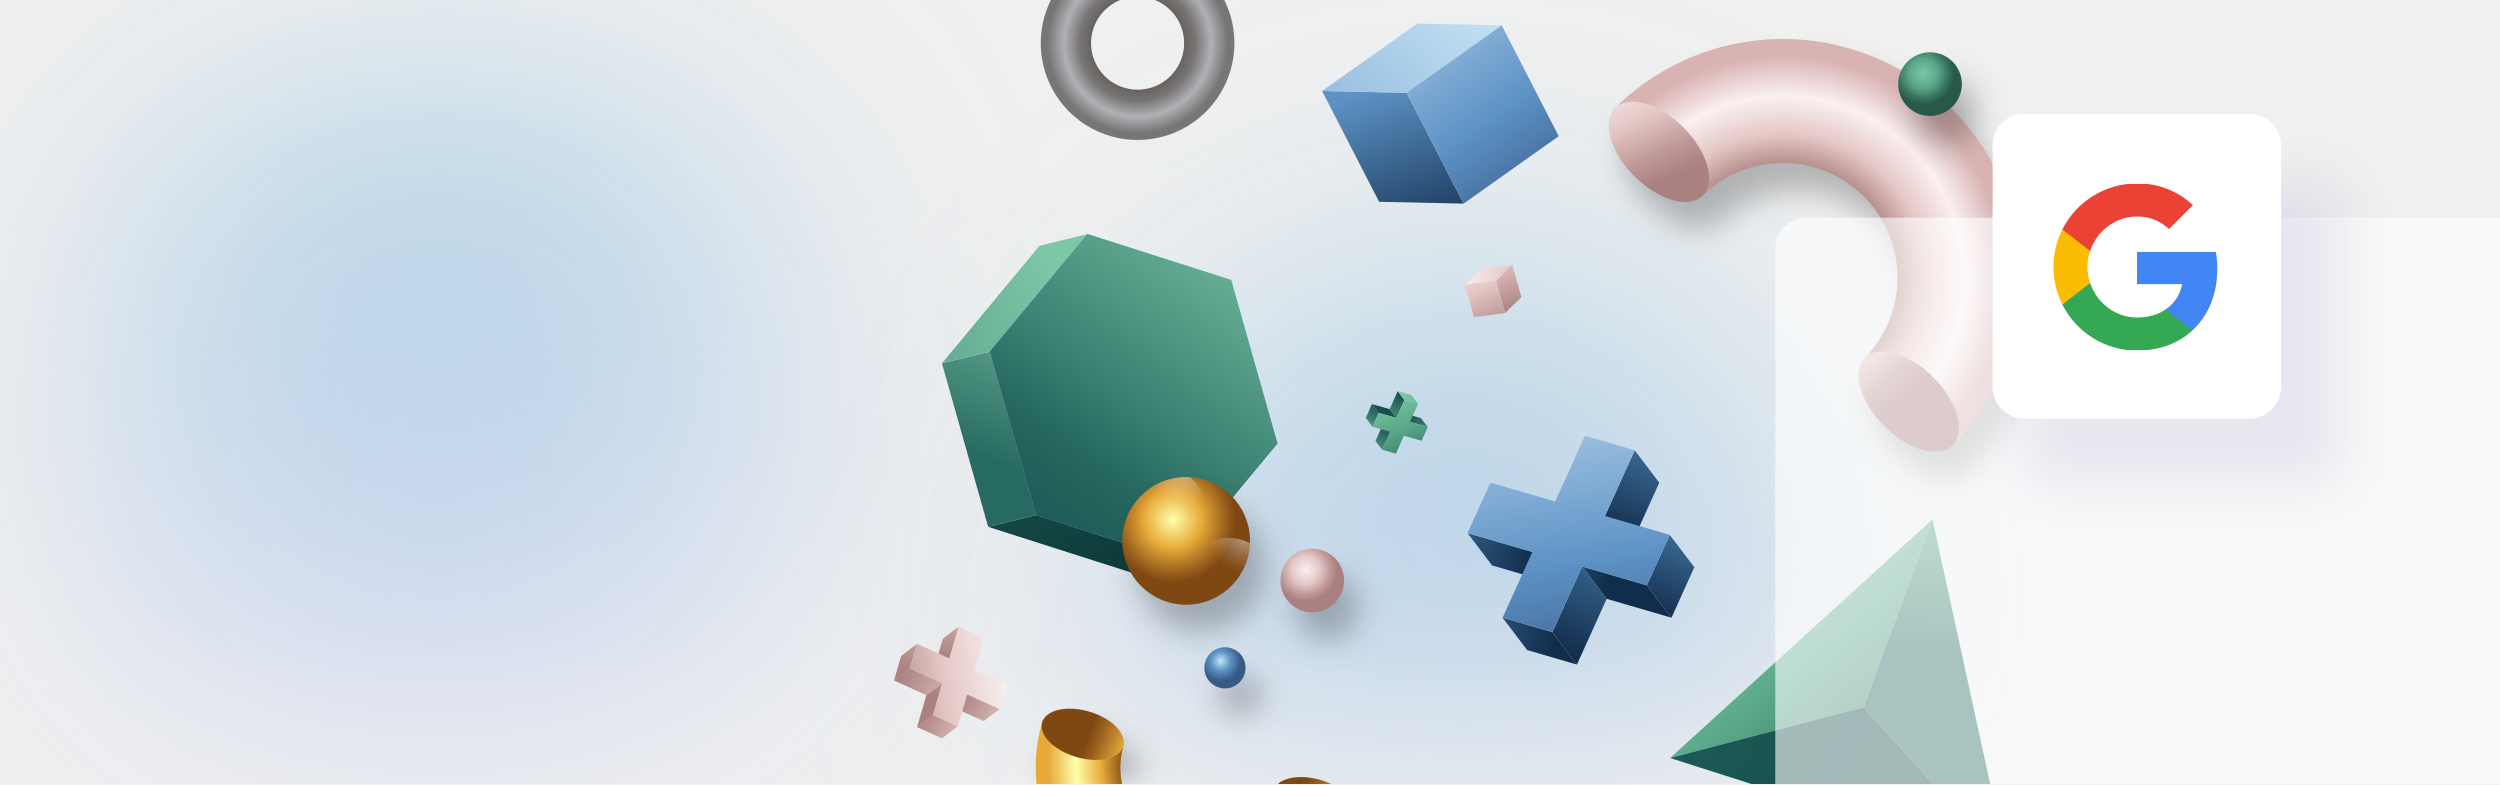
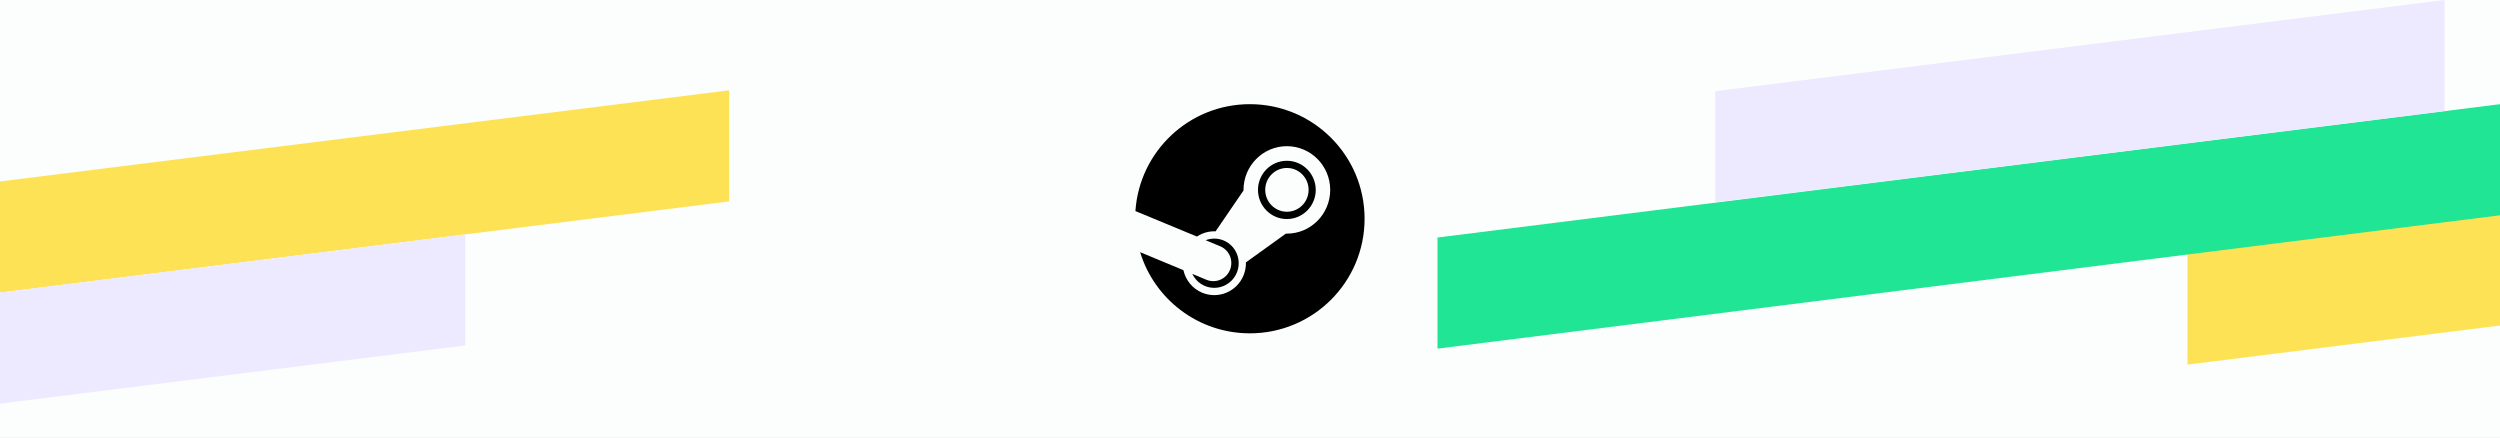
- <svg xmlns="http://www.w3.org/2000/svg" width="1690" height="530" viewBox="0 0 1690 530" fill="none">
-   <g clip-path="url(#clip0_514_197)">
-     <g filter="url(#filter0_f_514_197)">
-       <circle cx="989.5" cy="426.5" r="238.5" fill="url(#paint0_linear_514_197)" fill-opacity="0.3" />
+ <svg xmlns="http://www.w3.org/2000/svg" width="1440" height="252" viewBox="0 0 1440 252" fill="none">
+   <g clip-path="url(#clip0_2460_10787)" filter="url(#filter0_b_2460_10787)">
+     <rect width="1440" height="252" fill="#F2FFFE" fill-opacity="0.7" />
+     <g clip-path="url(#clip1_2460_10787)">
+       <g filter="url(#filter1_b_2460_10787)">
+         <path d="M0 -448H1440V363.601L0 619V-448Z" fill="white" fill-opacity="0.75" />
+       </g>
+       <path d="M1260 146.005L1680 93.488V157.488L1260 210.005V146.005Z" fill="#FDE255" />
+       <path d="M828 136.808L1440 60V124L828 200.808V136.808Z" fill="#20E595" />
+       <path d="M988 52.517L1408 0V64L988 116.517V52.517Z" fill="#EDE9FE" />
+       <path d="M0 104.517L420 52V116L0 168.517V104.517Z" fill="#FDE255" />
+       <path d="M-152 187.506L268 134.989V198.989L-152 251.506V187.506Z" fill="#EDE9FE" />
    </g>
-     <g filter="url(#filter1_f_514_197)">
-       <circle cx="295.5" cy="286.5" r="238.5" fill="url(#paint1_linear_514_197)" fill-opacity="0.3" />
-     </g>
-     <g clip-path="url(#clip1_514_197)">
-       <mask id="mask0_514_197" style="mask-type:luminance" maskUnits="userSpaceOnUse" x="418" y="-59" width="1086" height="724">
-         <path d="M1504 -59H418V665H1504V-59Z" fill="white" />
-       </mask>
-       <g mask="url(#mask0_514_197)">
-         <path d="M797.593 379.252L765.187 387.201L667.997 356.141L700.418 348.192L797.593 379.252Z" fill="url(#paint2_linear_514_197)" />
-         <path d="M700.418 348.192L667.997 356.142L636.749 245.63L669.17 237.695L700.418 348.192Z" fill="url(#paint3_linear_514_197)" />
-         <path d="M669.17 237.695L636.749 245.63L702.677 166.164L735.097 158.229L669.17 237.695Z" fill="url(#paint4_linear_514_197)" />
-         <path d="M735.098 158.229L832.258 189.274L863.521 299.8L797.593 379.252L700.418 348.192L669.17 237.695L735.098 158.229Z" fill="url(#paint5_linear_514_197)" />
-         <path d="M735.098 158.229L832.258 189.274L863.521 299.8L797.593 379.252L700.418 348.192L669.17 237.695L735.098 158.229Z" fill="url(#paint6_linear_514_197)" />
-         <path d="M989.395 137.638L932.272 136.422L893.726 61.517L950.849 62.719L989.395 137.638Z" fill="url(#paint7_linear_514_197)" />
-         <path d="M950.849 62.719L893.726 61.517L958.032 15.934L1015.16 17.15L950.849 62.719Z" fill="url(#paint8_linear_514_197)" />
-         <path d="M1015.16 17.15L1053.69 92.055L989.395 137.638L950.85 62.719L1015.16 17.15Z" fill="url(#paint9_linear_514_197)" />
-         <path d="M1017.41 211.602L1028.45 200.887L1022.29 179.066L1011.27 189.781L1017.41 211.602Z" fill="url(#paint10_linear_514_197)" />
-         <path d="M1011.27 189.781L1022.29 179.066L1001.27 181.875L990.25 192.59L1011.27 189.781Z" fill="url(#paint11_linear_514_197)" />
-         <path d="M990.25 192.59L996.389 214.411L1017.41 211.602L1011.27 189.781L990.25 192.59Z" fill="url(#paint12_linear_514_197)" />
-         <g filter="url(#filter2_d_514_197)">
-           <mask id="mask1_514_197" style="mask-type:luminance" maskUnits="userSpaceOnUse" x="1076" y="-59" width="376" height="375">
-             <path d="M1197.91 -59L1451.89 194.979L1330.88 315.989L1260.66 241.851L1151.05 132.237L1076.9 62.009L1197.91 -59Z" fill="white" />
-           </mask>
-           <g mask="url(#mask1_514_197)">
-             <path d="M1091.12 301.784C1113.68 324.35 1142.43 339.719 1173.73 345.945C1205.03 352.172 1237.47 348.978 1266.96 336.766C1296.44 324.554 1321.64 303.873 1339.37 277.339C1357.1 250.805 1366.56 219.609 1366.56 187.696C1366.56 155.783 1357.1 124.587 1339.37 98.053C1321.64 71.519 1296.44 50.838 1266.96 38.626C1237.47 26.414 1205.03 23.22 1173.73 29.447C1142.43 35.673 1113.68 51.041 1091.12 73.608C1076.13 88.59 1064.25 106.376 1056.14 125.951C1048.03 145.527 1043.86 166.508 1043.86 187.696C1043.86 208.884 1048.03 229.865 1056.14 249.441C1064.25 269.016 1076.13 286.802 1091.12 301.784ZM1260.03 132.875C1270.87 143.719 1278.26 157.535 1281.25 172.577C1284.24 187.618 1282.7 203.209 1276.84 217.378C1270.97 231.546 1261.03 243.657 1248.28 252.177C1235.53 260.697 1220.53 265.245 1205.2 265.245C1189.86 265.245 1174.87 260.697 1162.12 252.177C1149.37 243.657 1139.43 231.546 1133.56 217.378C1127.69 203.209 1126.16 187.618 1129.15 172.577C1132.14 157.535 1139.52 143.719 1150.37 132.875C1157.57 125.673 1166.12 119.96 1175.52 116.062C1184.93 112.165 1195.01 110.158 1205.2 110.158C1215.38 110.158 1225.46 112.165 1234.87 116.062C1244.28 119.96 1252.83 125.673 1260.03 132.875Z" fill="url(#paint13_radial_514_197)" />
-           </g>
-           <path d="M1319.92 301.115C1329.06 291.983 1323.19 271.313 1306.83 254.948C1290.46 238.583 1269.79 232.72 1260.66 241.852C1251.53 250.985 1257.39 271.655 1273.76 288.02C1290.12 304.385 1310.79 310.248 1319.92 301.115Z" fill="url(#paint14_linear_514_197)" />
-           <path d="M1151.04 132.235C1160.18 123.103 1154.31 102.433 1137.95 86.068C1121.58 69.703 1100.91 63.84 1091.78 72.972C1082.65 82.105 1088.51 102.775 1104.88 119.14C1121.24 135.505 1141.91 141.368 1151.04 132.235Z" fill="url(#paint15_linear_514_197)" />
-           <mask id="mask2_514_197" style="mask-type:luminance" maskUnits="userSpaceOnUse" x="660" y="482" width="269" height="183">
-             <path d="M895.13 664.45L660.004 594.946L693.12 482.914L759.395 504.475L860.885 534.477L928.246 552.418L895.13 664.45Z" fill="white" />
-           </mask>
-           <g mask="url(#mask2_514_197)">
-             <path d="M841.54 413.251C820.648 407.073 798.394 407.23 777.591 413.701C756.788 420.171 738.371 432.666 724.669 449.603C710.967 466.541 702.596 487.162 700.614 508.857C698.632 530.553 703.128 552.349 713.533 571.49C723.939 590.63 739.787 606.255 759.073 616.388C778.358 626.522 800.216 630.708 821.882 628.419C843.547 626.129 864.047 617.467 880.789 603.526C897.531 589.586 909.763 570.994 915.938 550.101C924.218 522.088 921.032 491.933 907.08 466.269C893.127 440.605 869.552 421.534 841.54 413.251ZM795.305 569.635C785.265 566.665 776.331 560.784 769.633 552.737C762.935 544.69 758.774 534.837 757.676 524.424C756.577 514.012 758.591 503.508 763.463 494.24C768.334 484.972 775.844 477.357 785.044 472.357C794.243 467.358 804.718 465.198 815.145 466.152C825.571 467.106 835.481 471.13 843.621 477.715C851.76 484.301 857.764 493.153 860.873 503.15C863.983 513.148 864.057 523.844 861.088 533.884C859.116 540.551 855.851 546.764 851.478 552.169C847.105 557.574 841.71 562.064 835.601 565.384C829.493 568.704 822.79 570.788 815.876 571.518C808.962 572.247 801.972 571.607 795.305 569.635Z" fill="url(#paint16_radial_514_197)" />
-           </g>
-           <path d="M759.399 504.5C761.898 496.049 751.639 485.566 736.485 481.086C721.331 476.606 707.021 479.825 704.523 488.276C702.024 496.727 712.283 507.21 727.437 511.69C742.591 516.17 756.901 512.951 759.399 504.5Z" fill="url(#paint17_linear_514_197)" />
-           <path d="M915.746 550.721C918.245 542.269 907.986 531.787 892.832 527.306C877.678 522.826 863.368 526.045 860.869 534.497C858.371 542.948 868.63 553.431 883.784 557.911C898.937 562.391 913.248 559.172 915.746 550.721Z" fill="url(#paint18_linear_514_197)" />
-         </g>
-         <path d="M1128.98 512.41L1259.77 478.02L1306.35 351.059L1128.98 512.41Z" fill="url(#paint19_linear_514_197)" />
-         <path d="M1259.77 478.02L1357.39 585.345L1128.98 512.41L1259.77 478.02Z" fill="url(#paint20_linear_514_197)" />
-         <path d="M1259.77 478.02L1357.39 585.345L1306.35 351.059L1259.77 478.02Z" fill="url(#paint21_linear_514_197)" />
-         <path d="M1035.86 373.141L1052.47 395.02L1008.67 382.249L992.06 360.384L1035.86 373.141Z" fill="url(#paint22_linear_514_197)" />
-         <path d="M1105.06 304.404L1121.67 326.284L1101.57 370.694L1084.96 348.814L1105.06 304.404Z" fill="url(#paint23_linear_514_197)" />
-         <path d="M1069.51 382.958L1086.12 404.823L1066.01 449.248L1049.41 427.369L1069.51 382.958Z" fill="url(#paint24_linear_514_197)" />
-         <path d="M1049.41 427.369L1066.01 449.248L1032.36 439.445L1015.75 417.566L1049.41 427.369Z" fill="url(#paint25_linear_514_197)" />
-         <path d="M1113.3 395.715L1129.91 417.58L1086.12 404.823L1069.51 382.958L1113.3 395.715Z" fill="url(#paint26_linear_514_197)" />
-         <path d="M1128.75 361.586L1145.36 383.451L1129.91 417.58L1113.3 395.715L1128.75 361.586Z" fill="url(#paint27_linear_514_197)" />
-         <path d="M1015.75 417.566L1035.86 373.141L992.06 360.384L1007.51 326.255L1051.31 339.012L1071.41 294.602L1105.06 304.405L1084.96 348.815L1128.75 361.586L1113.3 395.715L1069.51 382.959L1049.41 427.369L1015.75 417.566Z" fill="url(#paint28_linear_514_197)" />
-         <path d="M641.846 445.121L631.059 453.317L637.357 431.727L648.145 423.531L641.846 445.121Z" fill="url(#paint29_linear_514_197)" />
-         <path d="M675.744 479.251L664.956 487.446L643.062 477.527L653.836 469.346L675.744 479.251Z" fill="url(#paint30_linear_514_197)" />
-         <path d="M637.01 461.729L626.222 469.911L604.329 459.992L615.102 451.811L637.01 461.729Z" fill="url(#paint31_linear_514_197)" />
-         <path d="M615.102 451.811L604.329 459.992L609.165 443.398L619.938 435.217L615.102 451.811Z" fill="url(#paint32_linear_514_197)" />
-         <path d="M630.726 483.319L619.938 491.5L626.222 469.911L637.01 461.729L630.726 483.319Z" fill="url(#paint33_linear_514_197)" />
-         <path d="M647.551 490.936L636.764 499.117L619.938 491.501L630.726 483.319L647.551 490.936Z" fill="url(#paint34_linear_514_197)" />
-         <path d="M619.938 435.217L641.846 445.121L648.145 423.531L664.971 431.148L658.672 452.752L680.58 462.656L675.744 479.25L653.836 469.346L647.551 490.936L630.726 483.319L637.01 461.729L615.102 451.811L619.938 435.217Z" fill="url(#paint35_linear_514_197)" />
-         <mask id="mask3_514_197" style="mask-type:luminance" maskUnits="userSpaceOnUse" x="615" y="423" width="66" height="68">
-           <path d="M619.938 435.217L641.846 445.121L648.145 423.531L664.971 431.148L658.672 452.752L680.58 462.656L675.744 479.25L653.836 469.346L647.551 490.936L630.726 483.319L637.01 461.729L615.102 451.811L619.938 435.217Z" fill="white" />
-         </mask>
-         <g mask="url(#mask3_514_197)">
-           <path style="mix-blend-mode:overlay" opacity="0.6" d="M673.398 483.305C693.111 483.305 709.091 467.324 709.091 447.612C709.091 427.899 693.111 411.918 673.398 411.918C653.685 411.918 637.705 427.899 637.705 447.612C637.705 467.324 653.685 483.305 673.398 483.305Z" fill="url(#paint36_radial_514_197)" />
-         </g>
-         <path d="M953.195 285.175L948.634 279.224L960.609 282.655L965.185 288.607L953.195 285.175Z" fill="url(#paint37_linear_514_197)" />
-         <path d="M934.386 304.057L929.81 298.106L935.24 285.942L939.816 291.894L934.386 304.057Z" fill="url(#paint38_linear_514_197)" />
-         <path d="M943.986 282.554L939.425 276.588L944.855 264.425L949.416 270.377L943.986 282.554Z" fill="url(#paint39_linear_514_197)" />
-         <path d="M949.416 270.377L944.855 264.425L954.064 267.061L958.625 273.012L949.416 270.377Z" fill="url(#paint40_linear_514_197)" />
-         <path d="M932.011 279.123L927.435 273.171L939.425 276.589L943.986 282.554L932.011 279.123Z" fill="url(#paint41_linear_514_197)" />
-         <path d="M927.826 288.477L923.265 282.525L927.435 273.171L932.011 279.123L927.826 288.477Z" fill="url(#paint42_linear_514_197)" />
-         <path d="M958.625 273.012L953.195 285.175L965.185 288.607L961.015 297.961L949.025 294.529L943.595 306.692L934.386 304.057L939.816 291.894L927.826 288.476L932.011 279.122L943.986 282.554L949.416 270.376L958.625 273.012Z" fill="url(#paint43_linear_514_197)" />
-         <g filter="url(#filter3_d_514_197)">
-           <path d="M801.836 408.791C825.667 408.791 844.986 389.471 844.986 365.64C844.986 341.809 825.667 322.49 801.836 322.49C778.005 322.49 758.686 341.809 758.686 365.64C758.686 389.471 778.005 408.791 801.836 408.791Z" fill="url(#paint44_radial_514_197)" />
-           <mask id="mask4_514_197" style="mask-type:luminance" maskUnits="userSpaceOnUse" x="758" y="322" width="87" height="87">
-             <path d="M801.836 408.791C825.667 408.791 844.986 389.471 844.986 365.64C844.986 341.809 825.667 322.49 801.836 322.49C778.005 322.49 758.686 341.809 758.686 365.64C758.686 389.471 778.005 408.791 801.836 408.791Z" fill="white" />
-           </mask>
-           <g mask="url(#mask4_514_197)">
-             <path style="mix-blend-mode:overlay" opacity="0.6" d="M785.039 378.643C802.305 378.643 816.302 364.647 816.302 347.381C816.302 330.115 802.305 316.119 785.039 316.119C767.773 316.119 753.777 330.115 753.777 347.381C753.777 364.647 767.773 378.643 785.039 378.643Z" fill="url(#paint45_radial_514_197)" />
-             <path style="mix-blend-mode:overlay" opacity="0.6" d="M830.246 426.08C847.511 426.08 861.508 412.083 861.508 394.817C861.508 377.552 847.511 363.555 830.246 363.555C812.98 363.555 798.983 377.552 798.983 394.817C798.983 412.083 812.98 426.08 830.246 426.08Z" fill="url(#paint46_radial_514_197)" />
-           </g>
-           <path d="M887.094 413.917C898.97 413.917 908.597 404.29 908.597 392.414C908.597 380.538 898.97 370.911 887.094 370.911C875.218 370.911 865.591 380.538 865.591 392.414C865.591 404.29 875.218 413.917 887.094 413.917Z" fill="url(#paint47_radial_514_197)" />
-           <mask id="mask5_514_197" style="mask-type:luminance" maskUnits="userSpaceOnUse" x="865" y="370" width="44" height="44">
-             <path d="M887.094 413.917C898.97 413.917 908.597 404.29 908.597 392.414C908.597 380.538 898.97 370.911 887.094 370.911C875.218 370.911 865.591 380.538 865.591 392.414C865.591 404.29 875.218 413.917 887.094 413.917Z" fill="white" />
-           </mask>
-           <g mask="url(#mask5_514_197)">
-             <path style="mix-blend-mode:overlay" opacity="0.6" d="M878.725 398.886C887.322 398.886 894.291 391.917 894.291 383.32C894.291 374.724 887.322 367.754 878.725 367.754C870.128 367.754 863.159 374.724 863.159 383.32C863.159 391.917 870.128 398.886 878.725 398.886Z" fill="url(#paint48_radial_514_197)" />
-             <path style="mix-blend-mode:overlay" opacity="0.6" d="M901.241 422.518C909.838 422.518 916.807 415.549 916.807 406.952C916.807 398.355 909.838 391.386 901.241 391.386C892.644 391.386 885.675 398.355 885.675 406.952C885.675 415.549 892.644 422.518 901.241 422.518Z" fill="url(#paint49_radial_514_197)" />
-           </g>
-           <path d="M828.074 465.364C835.759 465.364 841.989 459.134 841.989 451.449C841.989 443.764 835.759 437.534 828.074 437.534C820.389 437.534 814.158 443.764 814.158 451.449C814.158 459.134 820.389 465.364 828.074 465.364Z" fill="url(#paint50_radial_514_197)" />
-           <mask id="mask6_514_197" style="mask-type:luminance" maskUnits="userSpaceOnUse" x="814" y="437" width="28" height="29">
-             <path d="M828.074 465.364C835.759 465.364 841.989 459.134 841.989 451.449C841.989 443.764 835.759 437.534 828.074 437.534C820.389 437.534 814.158 443.764 814.158 451.449C814.158 459.134 820.389 465.364 828.074 465.364Z" fill="white" />
-           </mask>
-           <g mask="url(#mask6_514_197)">
-             <path style="mix-blend-mode:overlay" opacity="0.6" d="M822.658 455.648C828.224 455.648 832.736 451.136 832.736 445.57C832.736 440.004 828.224 435.492 822.658 435.492C817.092 435.492 812.58 440.004 812.58 445.57C812.58 451.136 817.092 455.648 822.658 455.648Z" fill="url(#paint51_radial_514_197)" />
-             <path style="mix-blend-mode:overlay" opacity="0.6" d="M837.225 470.939C842.791 470.939 847.303 466.427 847.303 460.861C847.303 455.295 842.791 450.783 837.225 450.783C831.659 450.783 827.147 455.295 827.147 460.861C827.147 466.427 831.659 470.939 837.225 470.939Z" fill="url(#paint52_radial_514_197)" />
-           </g>
-           <path d="M1304.7 78.357C1316.57 78.357 1326.2 68.73 1326.2 56.854C1326.2 44.979 1316.57 35.352 1304.7 35.352C1292.82 35.352 1283.19 44.979 1283.19 56.854C1283.19 68.73 1292.82 78.357 1304.7 78.357Z" fill="url(#paint53_radial_514_197)" />
-           <mask id="mask7_514_197" style="mask-type:luminance" maskUnits="userSpaceOnUse" x="1283" y="35" width="44" height="44">
-             <path d="M1304.7 78.357C1316.57 78.357 1326.2 68.73 1326.2 56.854C1326.2 44.979 1316.57 35.352 1304.7 35.352C1292.82 35.352 1283.19 44.979 1283.19 56.854C1283.19 68.73 1292.82 78.357 1304.7 78.357Z" fill="white" />
-           </mask>
-           <g mask="url(#mask7_514_197)">
-             <path style="mix-blend-mode:overlay" opacity="0.6" d="M1296.33 63.327C1304.92 63.327 1311.89 56.358 1311.89 47.761C1311.89 39.164 1304.92 32.195 1296.33 32.195C1287.73 32.195 1280.76 39.164 1280.76 47.761C1280.76 56.358 1287.73 63.327 1296.33 63.327Z" fill="url(#paint54_radial_514_197)" />
-             <path style="mix-blend-mode:overlay" opacity="0.6" d="M1318.84 86.958C1327.44 86.958 1334.41 79.989 1334.41 71.392C1334.41 62.795 1327.44 55.826 1318.84 55.826C1310.25 55.826 1303.28 62.795 1303.28 71.392C1303.28 79.989 1310.25 86.958 1318.84 86.958Z" fill="url(#paint55_radial_514_197)" />
-           </g>
-         </g>
-         <path d="M722.717 75.447C731.872 84.603 743.536 90.84 756.236 93.367C768.935 95.894 782.098 94.598 794.061 89.644C806.024 84.689 816.248 76.299 823.442 65.533C830.636 54.767 834.476 42.109 834.476 29.161C834.476 16.213 830.636 3.556 823.442 -7.21C816.248 -17.976 806.024 -26.366 794.061 -31.321C782.098 -36.275 768.935 -37.571 756.236 -35.044C743.536 -32.517 731.872 -26.281 722.717 -17.124C710.443 -4.847 703.548 11.802 703.548 29.161C703.548 46.521 710.443 63.17 722.717 75.447ZM791.251 6.913C795.654 11.312 798.653 16.919 799.868 23.023C801.084 29.127 800.462 35.455 798.082 41.206C795.701 46.957 791.668 51.872 786.493 55.331C781.318 58.789 775.234 60.635 769.01 60.635C762.785 60.635 756.701 58.789 751.526 55.331C746.351 51.872 742.318 46.957 739.938 41.206C737.557 35.455 736.935 29.127 738.151 23.023C739.367 16.919 742.366 11.312 746.768 6.913C749.689 3.992 753.156 1.674 756.972 0.093C760.789 -1.487 764.879 -2.301 769.01 -2.301C773.14 -2.301 777.231 -1.487 781.047 0.093C784.863 1.674 788.33 3.992 791.251 6.913Z" fill="url(#paint56_radial_514_197)" />
-       </g>
-     </g>
-     <g clip-path="url(#clip2_514_197)">
-       <g filter="url(#filter4_b_514_197)">
-         <rect x="1200" y="147" width="963.955" height="896.702" rx="21.555" fill="white" fill-opacity="0.6" />
-       </g>
-     </g>
-     <g filter="url(#filter5_f_514_197)">
-       <rect width="215.486" height="204.818" rx="12.656" transform="matrix(1 0 0 -1 1368.54 327.958)" fill="#202095" fill-opacity="0.08" />
-     </g>
-     <g filter="url(#filter6_b_514_197)">
-       <rect x="1347" y="77" width="195" height="206" rx="21.335" fill="white" />
-     </g>
-     <g clip-path="url(#clip3_514_197)">
-       <g clip-path="url(#clip4_514_197)">
-         <mask id="mask8_514_197" style="mask-type:luminance" maskUnits="userSpaceOnUse" x="1387" y="124" width="113" height="113">
-           <path d="M1500 124H1387V237H1500V124Z" fill="white" />
-         </mask>
-         <g mask="url(#mask8_514_197)">
-           <path d="M1498.9 181.801C1498.9 177.961 1498.59 174.099 1497.92 170.321H1444.63V192.078H1475.15C1473.88 199.095 1469.81 205.302 1463.86 209.247V223.364H1482.06C1492.75 213.524 1498.9 198.991 1498.9 181.801Z" fill="#4285F4" />
-           <path d="M1444.63 237.004C1459.87 237.004 1472.72 232.001 1482.08 223.364L1463.88 209.247C1458.81 212.693 1452.27 214.645 1444.65 214.645C1429.91 214.645 1417.41 204.7 1412.93 191.331H1394.14V205.884C1403.73 224.963 1423.27 237.004 1444.63 237.004Z" fill="#34A853" />
-           <path d="M1412.91 191.33C1410.54 184.313 1410.54 176.715 1412.91 169.698V155.145H1394.14C1386.13 171.109 1386.13 189.918 1394.14 205.883L1412.91 191.33Z" fill="#FBBC04" />
-           <path d="M1444.63 146.363C1452.69 146.238 1460.47 149.269 1466.3 154.833L1482.44 138.702C1472.22 129.111 1458.66 123.838 1444.63 124.004C1423.27 124.004 1403.73 136.045 1394.14 155.145L1412.91 169.698C1417.37 156.307 1429.89 146.363 1444.63 146.363Z" fill="#EA4335" />
-         </g>
-       </g>
+     <g clip-path="url(#clip2_2460_10787)">
+       <path d="M656.713 145.253L681.645 155.612C682.898 161.254 686.742 166.203 692.413 168.584C701.69 172.488 712.388 168.039 716.247 158.692C717.252 156.248 717.72 153.686 717.652 151.129L740.668 134.566C740.854 134.571 741.046 134.577 741.232 134.577C755.005 134.577 766.2 123.27 766.2 109.384C766.2 95.497 755.005 84.2 741.232 84.2C727.465 84.2 716.264 95.497 716.264 109.384C716.264 109.495 716.264 109.607 716.27 109.711L700.185 133.242C697.579 133.122 694.964 133.583 692.485 134.611C691.392 135.06 690.368 135.611 689.407 136.248L654.086 121.605C654.086 121.605 654.083 121.653 654.078 121.747C654.052 121.703 654.026 121.659 654 121.615C656.263 87.21 684.914 60 719.929 60C756.418 60 786 89.549 786 126C786 162.45 756.418 192 719.929 192C690.143 192 664.961 172.313 656.713 145.253Z" fill="black" />
+       <path d="M712.405 157.067C709.418 164.289 701.177 167.715 694.013 164.709C690.708 163.323 688.213 160.783 686.774 157.754L694.902 161.146C700.185 163.362 706.246 160.839 708.442 155.521C710.645 150.197 708.146 144.083 702.865 141.867L694.463 138.361C697.705 137.123 701.391 137.077 704.835 138.52C708.306 139.975 711 142.714 712.428 146.214C713.855 149.714 713.849 153.578 712.405 157.067Z" fill="black" />
+       <path fill-rule="evenodd" clip-rule="evenodd" d="M724.598 109.384C724.598 118.639 732.063 126.168 741.232 126.168C750.407 126.168 757.872 118.639 757.872 109.384C757.872 100.137 750.407 92.606 741.232 92.606C732.063 92.606 724.598 100.137 724.598 109.384ZM741.261 121.963C734.365 121.963 728.768 116.321 728.768 109.359C728.768 102.396 734.365 96.749 741.261 96.749C748.161 96.749 753.758 102.396 753.758 109.359C753.758 116.321 748.161 121.963 741.261 121.963Z" fill="black" />
    </g>
  </g>
  <defs>
-     <filter id="filter0_f_514_197" x="551" y="-12" width="877" height="877" filterUnits="userSpaceOnUse" color-interpolation-filters="sRGB">
+     <filter id="filter0_b_2460_10787" x="-100" y="-100" width="1640" height="452" filterUnits="userSpaceOnUse" color-interpolation-filters="sRGB">
      <feFlood flood-opacity="0" result="BackgroundImageFix" />
-       <feBlend mode="normal" in="SourceGraphic" in2="BackgroundImageFix" result="shape" />
-       <feGaussianBlur stdDeviation="100" result="effect1_foregroundBlur_514_197" />
+       <feGaussianBlur in="BackgroundImageFix" stdDeviation="50" />
+       <feComposite in2="SourceAlpha" operator="in" result="effect1_backgroundBlur_2460_10787" />
+       <feBlend mode="normal" in="SourceGraphic" in2="effect1_backgroundBlur_2460_10787" result="shape" />
    </filter>
-     <filter id="filter1_f_514_197" x="-143" y="-152" width="877" height="877" filterUnits="userSpaceOnUse" color-interpolation-filters="sRGB">
+     <filter id="filter1_b_2460_10787" x="-100" y="-548" width="1640" height="1267" filterUnits="userSpaceOnUse" color-interpolation-filters="sRGB">
      <feFlood flood-opacity="0" result="BackgroundImageFix" />
-       <feBlend mode="normal" in="SourceGraphic" in2="BackgroundImageFix" result="shape" />
-       <feGaussianBlur stdDeviation="100" result="effect1_foregroundBlur_514_197" />
+       <feGaussianBlur in="BackgroundImageFix" stdDeviation="50" />
+       <feComposite in2="SourceAlpha" operator="in" result="effect1_backgroundBlur_2460_10787" />
+       <feBlend mode="normal" in="SourceGraphic" in2="effect1_backgroundBlur_2460_10787" result="shape" />
    </filter>
-     <filter id="filter2_d_514_197" x="690.157" y="24.345" width="706.407" height="642.684" filterUnits="userSpaceOnUse" color-interpolation-filters="sRGB">
-       <feFlood flood-opacity="0" result="BackgroundImageFix" />
-       <feColorMatrix in="SourceAlpha" type="matrix" values="0 0 0 0 0 0 0 0 0 0 0 0 0 0 0 0 0 0 127 0" result="hardAlpha" />
-       <feOffset dx="10" dy="18" />
-       <feGaussianBlur stdDeviation="10" />
-       <feColorMatrix type="matrix" values="0 0 0 0 0 0 0 0 0 0 0 0 0 0 0 0 0 0 0.25 0" />
-       <feBlend mode="normal" in2="BackgroundImageFix" result="effect1_dropShadow_514_197" />
-       <feBlend mode="normal" in="SourceGraphic" in2="effect1_dropShadow_514_197" result="shape" />
-     </filter>
-     <filter id="filter3_d_514_197" x="748.686" y="33.352" width="607.515" height="470.013" filterUnits="userSpaceOnUse" color-interpolation-filters="sRGB">
-       <feFlood flood-opacity="0" result="BackgroundImageFix" />
-       <feColorMatrix in="SourceAlpha" type="matrix" values="0 0 0 0 0 0 0 0 0 0 0 0 0 0 0 0 0 0 127 0" result="hardAlpha" />
-       <feOffset dx="10" dy="18" />
-       <feGaussianBlur stdDeviation="10" />
-       <feColorMatrix type="matrix" values="0 0 0 0 0 0 0 0 0 0 0 0 0 0 0 0 0 0 0.25 0" />
-       <feBlend mode="normal" in2="BackgroundImageFix" result="effect1_dropShadow_514_197" />
-       <feBlend mode="normal" in="SourceGraphic" in2="effect1_dropShadow_514_197" result="shape" />
-     </filter>
-     <filter id="filter4_b_514_197" x="1171.9" y="118.904" width="1020.15" height="952.894" filterUnits="userSpaceOnUse" color-interpolation-filters="sRGB">
-       <feFlood flood-opacity="0" result="BackgroundImageFix" />
-       <feGaussianBlur in="BackgroundImageFix" stdDeviation="14.048" />
-       <feComposite in2="SourceAlpha" operator="in" result="effect1_backgroundBlur_514_197" />
-       <feBlend mode="normal" in="SourceGraphic" in2="effect1_backgroundBlur_514_197" result="shape" />
-     </filter>
-     <filter id="filter5_f_514_197" x="1334.4" y="89.003" width="283.759" height="273.091" filterUnits="userSpaceOnUse" color-interpolation-filters="sRGB">
-       <feFlood flood-opacity="0" result="BackgroundImageFix" />
-       <feBlend mode="normal" in="SourceGraphic" in2="BackgroundImageFix" result="shape" />
-       <feGaussianBlur stdDeviation="17.068" result="effect1_foregroundBlur_514_197" />
-     </filter>
-     <filter id="filter6_b_514_197" x="1332.99" y="62.994" width="223.011" height="234.011" filterUnits="userSpaceOnUse" color-interpolation-filters="sRGB">
-       <feFlood flood-opacity="0" result="BackgroundImageFix" />
-       <feGaussianBlur in="BackgroundImageFix" stdDeviation="7.003" />
-       <feComposite in2="SourceAlpha" operator="in" result="effect1_backgroundBlur_514_197" />
-       <feBlend mode="normal" in="SourceGraphic" in2="effect1_backgroundBlur_514_197" result="shape" />
-     </filter>
-     <linearGradient id="paint0_linear_514_197" x1="989.5" y1="188" x2="989.5" y2="665" gradientUnits="userSpaceOnUse">
-       <stop stop-color="#0284C7" />
-       <stop offset="1" stop-color="#B3B3FC" />
-     </linearGradient>
-     <linearGradient id="paint1_linear_514_197" x1="295.5" y1="48" x2="295.5" y2="525" gradientUnits="userSpaceOnUse">
-       <stop stop-color="#0284C7" />
-       <stop offset="1" stop-color="#B3B3FC" />
-     </linearGradient>
-     <linearGradient id="paint2_linear_514_197" x1="677.549" y1="212.956" x2="735.346" y2="380.683" gradientUnits="userSpaceOnUse">
-       <stop offset="0.13" stop-color="#276A61" />
-       <stop offset="0.52" stop-color="#164F4E" />
-       <stop offset="1" stop-color="#0F3D3B" />
-     </linearGradient>
-     <linearGradient id="paint3_linear_514_197" x1="719.83" y1="157.974" x2="662.908" y2="309.504" gradientUnits="userSpaceOnUse">
-       <stop offset="0.13" stop-color="#7DC6A6" />
-       <stop offset="1" stop-color="#276A61" />
-     </linearGradient>
-     <linearGradient id="paint4_linear_514_197" x1="758.059" y1="188.833" x2="422.596" y2="253.097" gradientUnits="userSpaceOnUse">
-       <stop offset="0.13" stop-color="#7DC6A6" />
-       <stop offset="1" stop-color="#276A61" />
-     </linearGradient>
-     <linearGradient id="paint5_linear_514_197" x1="827.237" y1="190.94" x2="641.74" y2="427.952" gradientUnits="userSpaceOnUse">
-       <stop stop-color="#18EDED" />
-       <stop offset="0.39" stop-color="#6044EA" />
-       <stop offset="0.55" stop-color="#5D3EE4" />
-       <stop offset="0.77" stop-color="#552ED3" />
-       <stop offset="0.92" stop-color="#4D1DC2" />
-     </linearGradient>
-     <linearGradient id="paint6_linear_514_197" x1="881.317" y1="108.765" x2="486.259" y2="658.484" gradientUnits="userSpaceOnUse">
-       <stop stop-color="#7DC6A6" />
-       <stop offset="0.07" stop-color="#74BD9F" />
-       <stop offset="0.17" stop-color="#5DA48C" />
-       <stop offset="0.31" stop-color="#377B6E" />
-       <stop offset="0.36" stop-color="#276A61" />
-       <stop offset="0.39" stop-color="#23635C" />
-       <stop offset="0.49" stop-color="#1B5854" />
-       <stop offset="0.63" stop-color="#17514F" />
-       <stop offset="1" stop-color="#164F4E" />
-     </linearGradient>
-     <linearGradient id="paint7_linear_514_197" x1="926.161" y1="54.074" x2="966.039" y2="171.869" gradientUnits="userSpaceOnUse">
-       <stop offset="0.05" stop-color="#5D92C5" />
-       <stop offset="1" stop-color="#112D4C" />
-     </linearGradient>
-     <linearGradient id="paint8_linear_514_197" x1="998.553" y1="-11.443" x2="836.424" y2="175.108" gradientUnits="userSpaceOnUse">
-       <stop stop-color="#C5E5F5" />
-       <stop offset="0.49" stop-color="#9BBFE0" />
-       <stop offset="1" stop-color="#5D92C5" />
-     </linearGradient>
-     <linearGradient id="paint9_linear_514_197" x1="959.624" y1="14.819" x2="1135.76" y2="273.215" gradientUnits="userSpaceOnUse">
-       <stop stop-color="#9BBFE0" />
-       <stop offset="0.26" stop-color="#5D92C5" />
-       <stop offset="0.51" stop-color="#375986" />
-     </linearGradient>
-     <linearGradient id="paint10_linear_514_197" x1="1015.26" y1="173.054" x2="1026.3" y2="209.91" gradientUnits="userSpaceOnUse">
-       <stop offset="0.05" stop-color="#E4C7C5" />
-       <stop offset="1" stop-color="#AA8080" />
-     </linearGradient>
-     <linearGradient id="paint11_linear_514_197" x1="988.28" y1="183.917" x2="1054.42" y2="190.925" gradientUnits="userSpaceOnUse">
-       <stop stop-color="#FAF0F1" />
-       <stop offset="0.49" stop-color="#E4C7C5" />
-       <stop offset="1" stop-color="#AA8080" />
-     </linearGradient>
-     <linearGradient id="paint12_linear_514_197" x1="990.177" y1="167.786" x2="1013.62" y2="226.69" gradientUnits="userSpaceOnUse">
-       <stop stop-color="#FAF0F1" />
-       <stop offset="0.47" stop-color="#E4C7C5" />
-       <stop offset="1" stop-color="#AA8080" />
-     </linearGradient>
-     <radialGradient id="paint13_radial_514_197" cx="0" cy="0" r="1" gradientUnits="userSpaceOnUse" gradientTransform="translate(1205.2 187.707) rotate(-135) scale(161.351)">
-       <stop offset="0.44" stop-color="#AA8080" />
-       <stop offset="0.5" stop-color="#BE9897" />
-       <stop offset="0.6" stop-color="#E4C7C5" />
-       <stop offset="0.76" stop-color="#FAF0F1" />
-       <stop offset="0.93" stop-color="#D8B3B2" />
-     </radialGradient>
-     <linearGradient id="paint14_linear_514_197" x1="1333.33" y1="323.078" x2="1227.05" y2="195.665" gradientUnits="userSpaceOnUse">
-       <stop offset="0.44" stop-color="#AA8080" />
-       <stop offset="0.53" stop-color="#BE9897" />
-       <stop offset="0.66" stop-color="#E4C7C5" />
-       <stop offset="0.83" stop-color="#FAF0F1" />
-       <stop offset="1" stop-color="#E4C7C5" />
-     </linearGradient>
-     <linearGradient id="paint15_linear_514_197" x1="1167.97" y1="201.379" x2="1081.26" y2="17.426" gradientUnits="userSpaceOnUse">
-       <stop offset="0.44" stop-color="#AA8080" />
-       <stop offset="0.53" stop-color="#BE9897" />
-       <stop offset="0.66" stop-color="#E4C7C5" />
-       <stop offset="0.83" stop-color="#FAF0F1" />
-       <stop offset="1" stop-color="#E4C7C5" />
-     </linearGradient>
-     <radialGradient id="paint16_radial_514_197" cx="0" cy="0" r="1" gradientUnits="userSpaceOnUse" gradientTransform="translate(810.974 515.844) rotate(16.2602) scale(110.135 110.135)">
-       <stop offset="0.44" stop-color="#7F4813" />
-       <stop offset="0.49" stop-color="#975F1C" />
-       <stop offset="0.58" stop-color="#D59932" />
-       <stop offset="0.6" stop-color="#E7AA39" />
-       <stop offset="0.76" stop-color="#FFFFAB" />
-       <stop offset="0.93" stop-color="#E7AA39" />
-     </radialGradient>
-     <linearGradient id="paint17_linear_514_197" x1="689.339" y1="479.469" x2="794.62" y2="521.224" gradientUnits="userSpaceOnUse">
-       <stop offset="0.44" stop-color="#7F4813" />
-       <stop offset="0.5" stop-color="#975F1C" />
-       <stop offset="0.63" stop-color="#D59932" />
-       <stop offset="0.66" stop-color="#E7AA39" />
-       <stop offset="0.83" stop-color="#FFFFAB" />
-       <stop offset="1" stop-color="#E7AA39" />
-     </linearGradient>
-     <linearGradient id="paint18_linear_514_197" x1="828.192" y1="498.547" x2="940.161" y2="580.603" gradientUnits="userSpaceOnUse">
-       <stop offset="0.44" stop-color="#7F4813" />
-       <stop offset="0.5" stop-color="#975F1C" />
-       <stop offset="0.63" stop-color="#D59932" />
-       <stop offset="0.66" stop-color="#E7AA39" />
-       <stop offset="0.83" stop-color="#FFFFAB" />
-       <stop offset="1" stop-color="#E7AA39" />
-     </linearGradient>
-     <linearGradient id="paint19_linear_514_197" x1="1181.37" y1="387.48" x2="1295.38" y2="526.49" gradientUnits="userSpaceOnUse">
-       <stop stop-color="#7DC6A6" />
-       <stop offset="0.41" stop-color="#5AA889" />
-       <stop offset="1" stop-color="#276A61" />
-     </linearGradient>
-     <linearGradient id="paint20_linear_514_197" x1="1057.1" y1="401.975" x2="1247.29" y2="531.163" gradientUnits="userSpaceOnUse">
-       <stop stop-color="#276A61" />
-       <stop offset="0.52" stop-color="#1D5A55" />
-       <stop offset="1" stop-color="#164F4E" />
-     </linearGradient>
-     <linearGradient id="paint21_linear_514_197" x1="1314.24" y1="353.075" x2="1307.13" y2="577.426" gradientUnits="userSpaceOnUse">
-       <stop stop-color="#5AA889" />
-       <stop offset="0.4" stop-color="#276A61" />
-       <stop offset="1" stop-color="#276A61" />
-     </linearGradient>
-     <linearGradient id="paint22_linear_514_197" x1="943.954" y1="356.397" x2="1035.56" y2="381.353" gradientUnits="userSpaceOnUse">
-       <stop offset="0.05" stop-color="#487EAA" />
-       <stop offset="1" stop-color="#112D4C" />
-     </linearGradient>
-     <linearGradient id="paint23_linear_514_197" x1="1126.34" y1="284.156" x2="1092.61" y2="362.312" gradientUnits="userSpaceOnUse">
-       <stop offset="0.05" stop-color="#487EAA" />
-       <stop offset="1" stop-color="#112D4C" />
-     </linearGradient>
-     <linearGradient id="paint24_linear_514_197" x1="1096.57" y1="351.601" x2="1056.65" y2="440.896" gradientUnits="userSpaceOnUse">
-       <stop offset="0.05" stop-color="#487EAA" />
-       <stop offset="1" stop-color="#112D4C" />
-     </linearGradient>
-     <linearGradient id="paint25_linear_514_197" x1="952.137" y1="411.491" x2="1051.32" y2="436.017" gradientUnits="userSpaceOnUse">
-       <stop offset="0.05" stop-color="#487EAA" />
-       <stop offset="1" stop-color="#112D4C" />
-     </linearGradient>
-     <linearGradient id="paint26_linear_514_197" x1="1018.07" y1="381.081" x2="1085.6" y2="396.984" gradientUnits="userSpaceOnUse">
-       <stop offset="0.05" stop-color="#487EAA" />
-       <stop offset="1" stop-color="#112D4C" />
-     </linearGradient>
-     <linearGradient id="paint27_linear_514_197" x1="1149.05" y1="345.306" x2="1117.79" y2="415.391" gradientUnits="userSpaceOnUse">
-       <stop offset="0.05" stop-color="#487EAA" />
-       <stop offset="1" stop-color="#112D4C" />
-     </linearGradient>
-     <linearGradient id="paint28_linear_514_197" x1="1050.79" y1="292.894" x2="1076.09" y2="472.903" gradientUnits="userSpaceOnUse">
-       <stop stop-color="#9BBFE0" />
-       <stop offset="0.49" stop-color="#5D92C5" />
-       <stop offset="1" stop-color="#375986" />
-     </linearGradient>
-     <linearGradient id="paint29_linear_514_197" x1="650.083" y1="399.788" x2="637.78" y2="444.939" gradientUnits="userSpaceOnUse">
-       <stop offset="0.05" stop-color="#E4C7C5" />
-       <stop offset="1" stop-color="#AA8080" />
-     </linearGradient>
-     <linearGradient id="paint30_linear_514_197" x1="685.701" y1="489.697" x2="647.167" y2="473.069" gradientUnits="userSpaceOnUse">
-       <stop offset="0.05" stop-color="#E4C7C5" />
-       <stop offset="1" stop-color="#AA8080" />
-     </linearGradient>
-     <linearGradient id="paint31_linear_514_197" x1="652.444" y1="475.033" x2="608.414" y2="455.342" gradientUnits="userSpaceOnUse">
-       <stop offset="0.05" stop-color="#E4C7C5" />
-       <stop offset="1" stop-color="#AA8080" />
-     </linearGradient>
-     <linearGradient id="paint32_linear_514_197" x1="622.922" y1="403.815" x2="610.816" y2="452.724" gradientUnits="userSpaceOnUse">
-       <stop offset="0.05" stop-color="#E4C7C5" />
-       <stop offset="1" stop-color="#AA8080" />
-     </linearGradient>
-     <linearGradient id="paint33_linear_514_197" x1="637.911" y1="436.327" x2="630.08" y2="469.612" gradientUnits="userSpaceOnUse">
-       <stop offset="0.05" stop-color="#E4C7C5" />
-       <stop offset="1" stop-color="#AA8080" />
-     </linearGradient>
-     <linearGradient id="paint34_linear_514_197" x1="655.558" y1="500.909" x2="621.007" y2="485.488" gradientUnits="userSpaceOnUse">
-       <stop offset="0.05" stop-color="#E4C7C5" />
-       <stop offset="1" stop-color="#AA8080" />
-     </linearGradient>
-     <linearGradient id="paint35_linear_514_197" x1="681.402" y1="452.456" x2="592.645" y2="464.93" gradientUnits="userSpaceOnUse">
-       <stop stop-color="#FAF0F1" />
-       <stop offset="0.49" stop-color="#E4C7C5" />
-       <stop offset="1" stop-color="#AA8080" />
-     </linearGradient>
-     <radialGradient id="paint36_radial_514_197" cx="0" cy="0" r="1" gradientUnits="userSpaceOnUse" gradientTransform="translate(712.03 463.162) rotate(-131.348) scale(35.6593 35.6593)">
-       <stop stop-color="white" />
-       <stop offset="0.12" stop-color="white" stop-opacity="0.86" />
-       <stop offset="0.45" stop-color="white" stop-opacity="0.49" />
-       <stop offset="0.71" stop-color="white" stop-opacity="0.23" />
-       <stop offset="0.9" stop-color="white" stop-opacity="0.06" />
-       <stop offset="1" stop-color="white" stop-opacity="0" />
-     </radialGradient>
-     <linearGradient id="paint37_linear_514_197" x1="976.783" y1="288.229" x2="951.811" y2="281.416" gradientUnits="userSpaceOnUse">
-       <stop offset="0.05" stop-color="#5AA889" />
-       <stop offset="1" stop-color="#164F4E" />
-     </linearGradient>
-     <linearGradient id="paint38_linear_514_197" x1="927.045" y1="307.921" x2="936.25" y2="286.611" gradientUnits="userSpaceOnUse">
-       <stop offset="0.05" stop-color="#5AA889" />
-       <stop offset="1" stop-color="#164F4E" />
-     </linearGradient>
-     <linearGradient id="paint39_linear_514_197" x1="935.172" y1="289.533" x2="946.052" y2="265.173" gradientUnits="userSpaceOnUse">
-       <stop offset="0.05" stop-color="#5AA889" />
-       <stop offset="1" stop-color="#164F4E" />
-     </linearGradient>
-     <linearGradient id="paint40_linear_514_197" x1="974.566" y1="273.201" x2="947.51" y2="266.512" gradientUnits="userSpaceOnUse">
-       <stop stop-color="#5AA889" />
-       <stop offset="0.95" stop-color="#7DC6A6" />
-     </linearGradient>
-     <linearGradient id="paint41_linear_514_197" x1="956.581" y1="281.489" x2="938.165" y2="277.155" gradientUnits="userSpaceOnUse">
-       <stop offset="0.05" stop-color="#27594B" />
-       <stop offset="1" stop-color="#164F4E" />
-     </linearGradient>
-     <linearGradient id="paint42_linear_514_197" x1="920.848" y1="291.244" x2="929.379" y2="272.134" gradientUnits="userSpaceOnUse">
-       <stop offset="0.05" stop-color="#5AA889" />
-       <stop offset="1" stop-color="#164F4E" />
-     </linearGradient>
-     <linearGradient id="paint43_linear_514_197" x1="937.065" y1="264.266" x2="957.481" y2="316.756" gradientUnits="userSpaceOnUse">
-       <stop stop-color="#7DC6A6" />
-       <stop offset="0.49" stop-color="#5AA889" />
-       <stop offset="1" stop-color="#276A61" />
-     </linearGradient>
-     <radialGradient id="paint44_radial_514_197" cx="0" cy="0" r="1" gradientUnits="userSpaceOnUse" gradientTransform="translate(792.873 351.29) scale(56.1534)">
-       <stop stop-color="#FFFFAB" />
-       <stop offset="0.35" stop-color="#E7AA39" />
-       <stop offset="0.41" stop-color="#D59932" />
-       <stop offset="0.65" stop-color="#975F1C" />
-       <stop offset="0.76" stop-color="#7F4813" />
-     </radialGradient>
-     <radialGradient id="paint45_radial_514_197" cx="0" cy="0" r="1" gradientUnits="userSpaceOnUse" gradientTransform="translate(800.324 309.645) rotate(138.652) scale(31.2326 31.2326)">
-       <stop stop-color="white" />
-       <stop offset="0.12" stop-color="white" stop-opacity="0.86" />
-       <stop offset="0.45" stop-color="white" stop-opacity="0.49" />
-       <stop offset="0.71" stop-color="white" stop-opacity="0.23" />
-       <stop offset="0.9" stop-color="white" stop-opacity="0.06" />
-       <stop offset="1" stop-color="white" stop-opacity="0" />
-     </radialGradient>
-     <radialGradient id="paint46_radial_514_197" cx="0" cy="0" r="1" gradientUnits="userSpaceOnUse" gradientTransform="translate(845.592 356.948) rotate(138.652) scale(31.2326 31.2326)">
-       <stop stop-color="white" />
-       <stop offset="0.12" stop-color="white" stop-opacity="0.86" />
-       <stop offset="0.45" stop-color="white" stop-opacity="0.49" />
-       <stop offset="0.71" stop-color="white" stop-opacity="0.23" />
-       <stop offset="0.9" stop-color="white" stop-opacity="0.06" />
-       <stop offset="1" stop-color="white" stop-opacity="0" />
-     </radialGradient>
-     <radialGradient id="paint47_radial_514_197" cx="0" cy="0" r="1" gradientUnits="userSpaceOnUse" gradientTransform="translate(882.62 385.261) scale(27.9754)">
-       <stop stop-color="#FAF0F1" />
-       <stop offset="0.35" stop-color="#E4C7C5" />
-       <stop offset="0.6" stop-color="#BE9897" />
-       <stop offset="0.76" stop-color="#AA8080" />
-     </radialGradient>
-     <radialGradient id="paint48_radial_514_197" cx="0" cy="0" r="1" gradientUnits="userSpaceOnUse" gradientTransform="translate(894.005 345.35) rotate(138.652) scale(15.5512)">
-       <stop stop-color="white" />
-       <stop offset="0.12" stop-color="white" stop-opacity="0.86" />
-       <stop offset="0.45" stop-color="white" stop-opacity="0.49" />
-       <stop offset="0.71" stop-color="white" stop-opacity="0.23" />
-       <stop offset="0.9" stop-color="white" stop-opacity="0.06" />
-       <stop offset="1" stop-color="white" stop-opacity="0" />
-     </radialGradient>
-     <radialGradient id="paint49_radial_514_197" cx="0" cy="0" r="1" gradientUnits="userSpaceOnUse" gradientTransform="translate(916.559 368.899) rotate(138.652) scale(15.5512)">
-       <stop stop-color="white" />
-       <stop offset="0.12" stop-color="white" stop-opacity="0.86" />
-       <stop offset="0.45" stop-color="white" stop-opacity="0.49" />
-       <stop offset="0.71" stop-color="white" stop-opacity="0.23" />
-       <stop offset="0.9" stop-color="white" stop-opacity="0.06" />
-       <stop offset="1" stop-color="white" stop-opacity="0" />
-     </radialGradient>
-     <radialGradient id="paint50_radial_514_197" cx="0" cy="0" r="1" gradientUnits="userSpaceOnUse" gradientTransform="translate(825.178 446.83) scale(18.1)">
-       <stop stop-color="#C5E5F5" />
-       <stop offset="0.37" stop-color="#5D92C5" />
-       <stop offset="0.76" stop-color="#375986" />
-     </radialGradient>
-     <radialGradient id="paint51_radial_514_197" cx="0" cy="0" r="1" gradientUnits="userSpaceOnUse" gradientTransform="translate(838.132 407.66) rotate(138.652) scale(10.0685)">
-       <stop stop-color="white" />
-       <stop offset="0.12" stop-color="white" stop-opacity="0.86" />
-       <stop offset="0.45" stop-color="white" stop-opacity="0.49" />
-       <stop offset="0.71" stop-color="white" stop-opacity="0.23" />
-       <stop offset="0.9" stop-color="white" stop-opacity="0.06" />
-       <stop offset="1" stop-color="white" stop-opacity="0" />
-     </radialGradient>
-     <radialGradient id="paint52_radial_514_197" cx="0" cy="0" r="1" gradientUnits="userSpaceOnUse" gradientTransform="translate(852.719 422.901) rotate(138.652) scale(10.0685)">
-       <stop stop-color="white" />
-       <stop offset="0.12" stop-color="white" stop-opacity="0.86" />
-       <stop offset="0.45" stop-color="white" stop-opacity="0.49" />
-       <stop offset="0.71" stop-color="white" stop-opacity="0.23" />
-       <stop offset="0.9" stop-color="white" stop-opacity="0.06" />
-       <stop offset="1" stop-color="white" stop-opacity="0" />
-     </radialGradient>
-     <radialGradient id="paint53_radial_514_197" cx="0" cy="0" r="1" gradientUnits="userSpaceOnUse" gradientTransform="translate(1300.22 49.7157) scale(27.9754 27.9754)">
-       <stop stop-color="#7DC6A6" />
-       <stop offset="0.35" stop-color="#5AA889" />
-       <stop offset="0.61" stop-color="#37715E" />
-       <stop offset="0.76" stop-color="#27594B" />
-     </radialGradient>
-     <radialGradient id="paint54_radial_514_197" cx="0" cy="0" r="1" gradientUnits="userSpaceOnUse" gradientTransform="translate(1310.46 9.16409) rotate(138.652) scale(15.5512)">
-       <stop stop-color="white" />
-       <stop offset="0.12" stop-color="white" stop-opacity="0.86" />
-       <stop offset="0.45" stop-color="white" stop-opacity="0.49" />
-       <stop offset="0.71" stop-color="white" stop-opacity="0.23" />
-       <stop offset="0.9" stop-color="white" stop-opacity="0.06" />
-       <stop offset="1" stop-color="white" stop-opacity="0" />
-     </radialGradient>
-     <radialGradient id="paint55_radial_514_197" cx="0" cy="0" r="1" gradientUnits="userSpaceOnUse" gradientTransform="translate(1333.01 32.7333) rotate(138.652) scale(15.5512)">
-       <stop stop-color="white" />
-       <stop offset="0.12" stop-color="white" stop-opacity="0.86" />
-       <stop offset="0.45" stop-color="white" stop-opacity="0.49" />
-       <stop offset="0.71" stop-color="white" stop-opacity="0.23" />
-       <stop offset="0.9" stop-color="white" stop-opacity="0.06" />
-       <stop offset="1" stop-color="white" stop-opacity="0" />
-     </radialGradient>
-     <radialGradient id="paint56_radial_514_197" cx="0" cy="0" r="1" gradientUnits="userSpaceOnUse" gradientTransform="translate(769.024 29.167) rotate(-135) scale(65.4641)">
-       <stop offset="0.44" stop-color="#605C59" />
-       <stop offset="0.58" stop-color="#757271" />
-       <stop offset="0.6" stop-color="#787675" />
-       <stop offset="0.76" stop-color="#B1B0B5" />
-       <stop offset="0.93" stop-color="#787675" />
-     </radialGradient>
-     <clipPath id="clip0_514_197">
-       <rect width="1690" height="530" fill="white" />
+     <clipPath id="clip0_2460_10787">
+       <rect width="1440" height="252" fill="white" />
    </clipPath>
-     <clipPath id="clip1_514_197">
-       <rect width="1086" height="724" fill="white" transform="translate(418 -59)" />
+     <clipPath id="clip1_2460_10787">
+       <rect width="1440" height="752" fill="white" transform="translate(0 -448)" />
    </clipPath>
-     <clipPath id="clip2_514_197">
-       <rect width="490" height="456" fill="white" transform="translate(1200 147)" />
-     </clipPath>
-     <clipPath id="clip3_514_197">
-       <rect width="114" height="114" fill="white" transform="translate(1387.25 123)" />
-     </clipPath>
-     <clipPath id="clip4_514_197">
-       <rect width="113" height="113" fill="white" transform="translate(1387 124)" />
+     <clipPath id="clip2_2460_10787">
+       <rect width="132" height="132" fill="white" transform="translate(654 60)" />
    </clipPath>
  </defs>
</svg>
